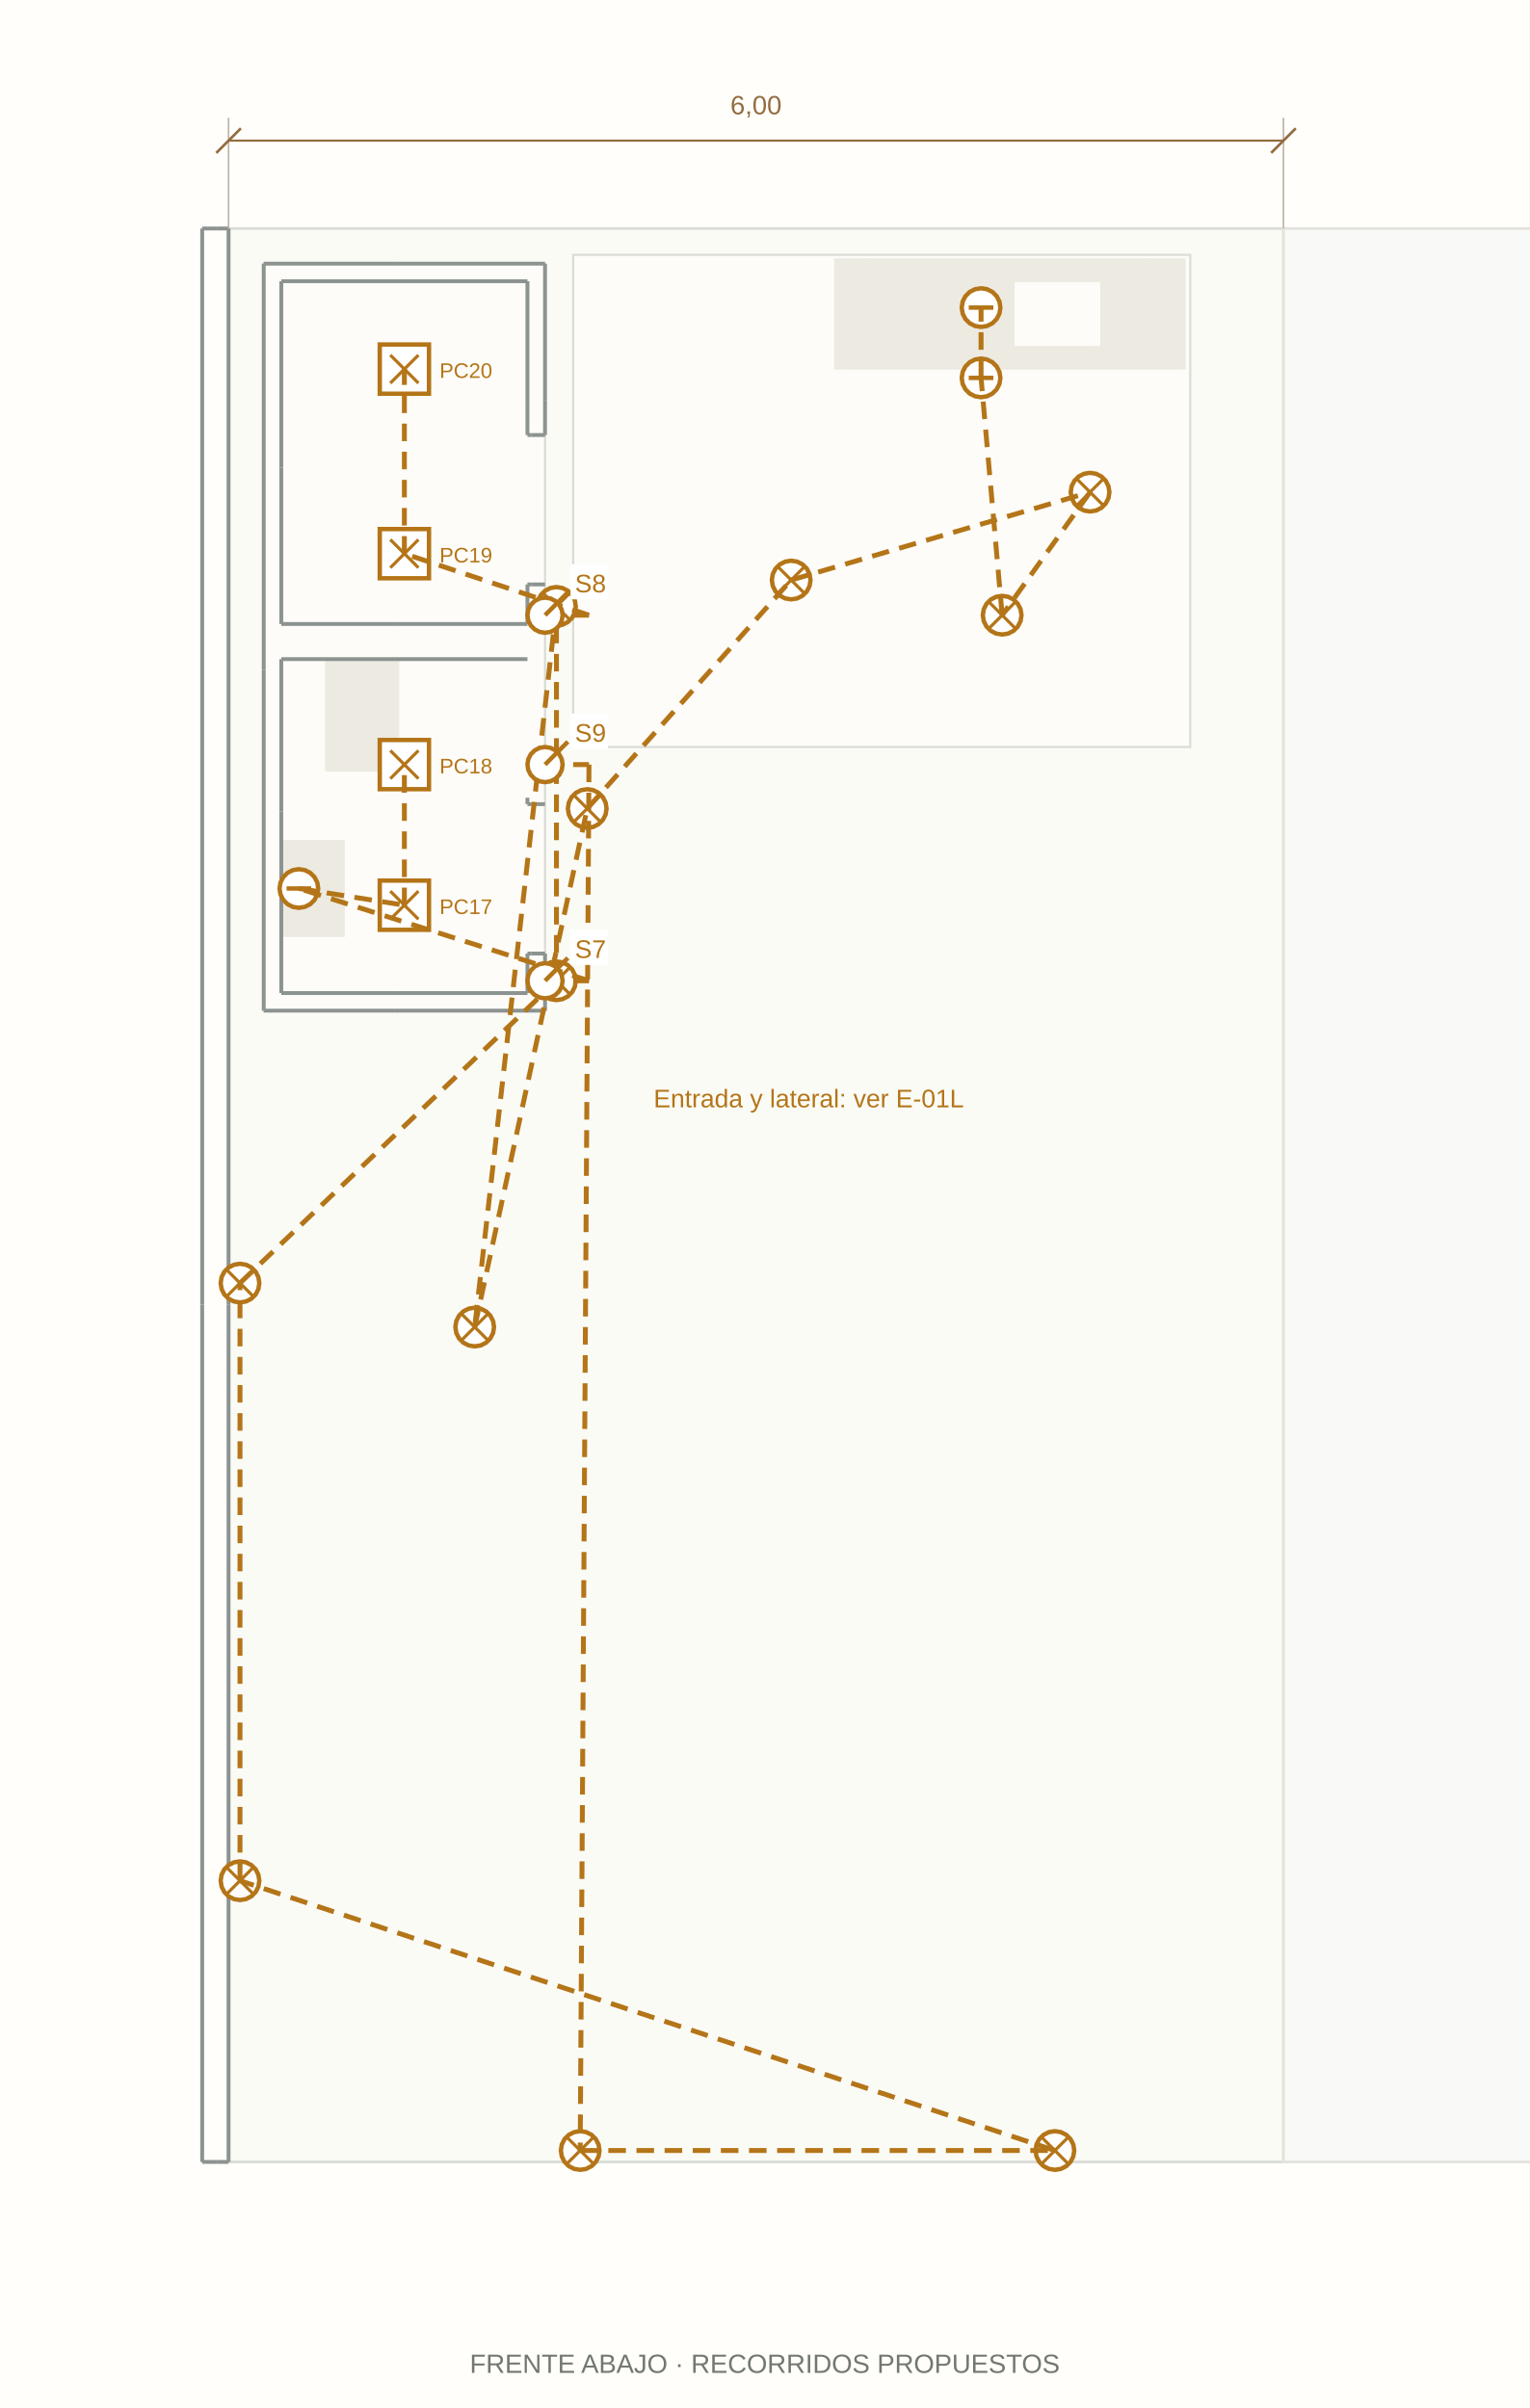
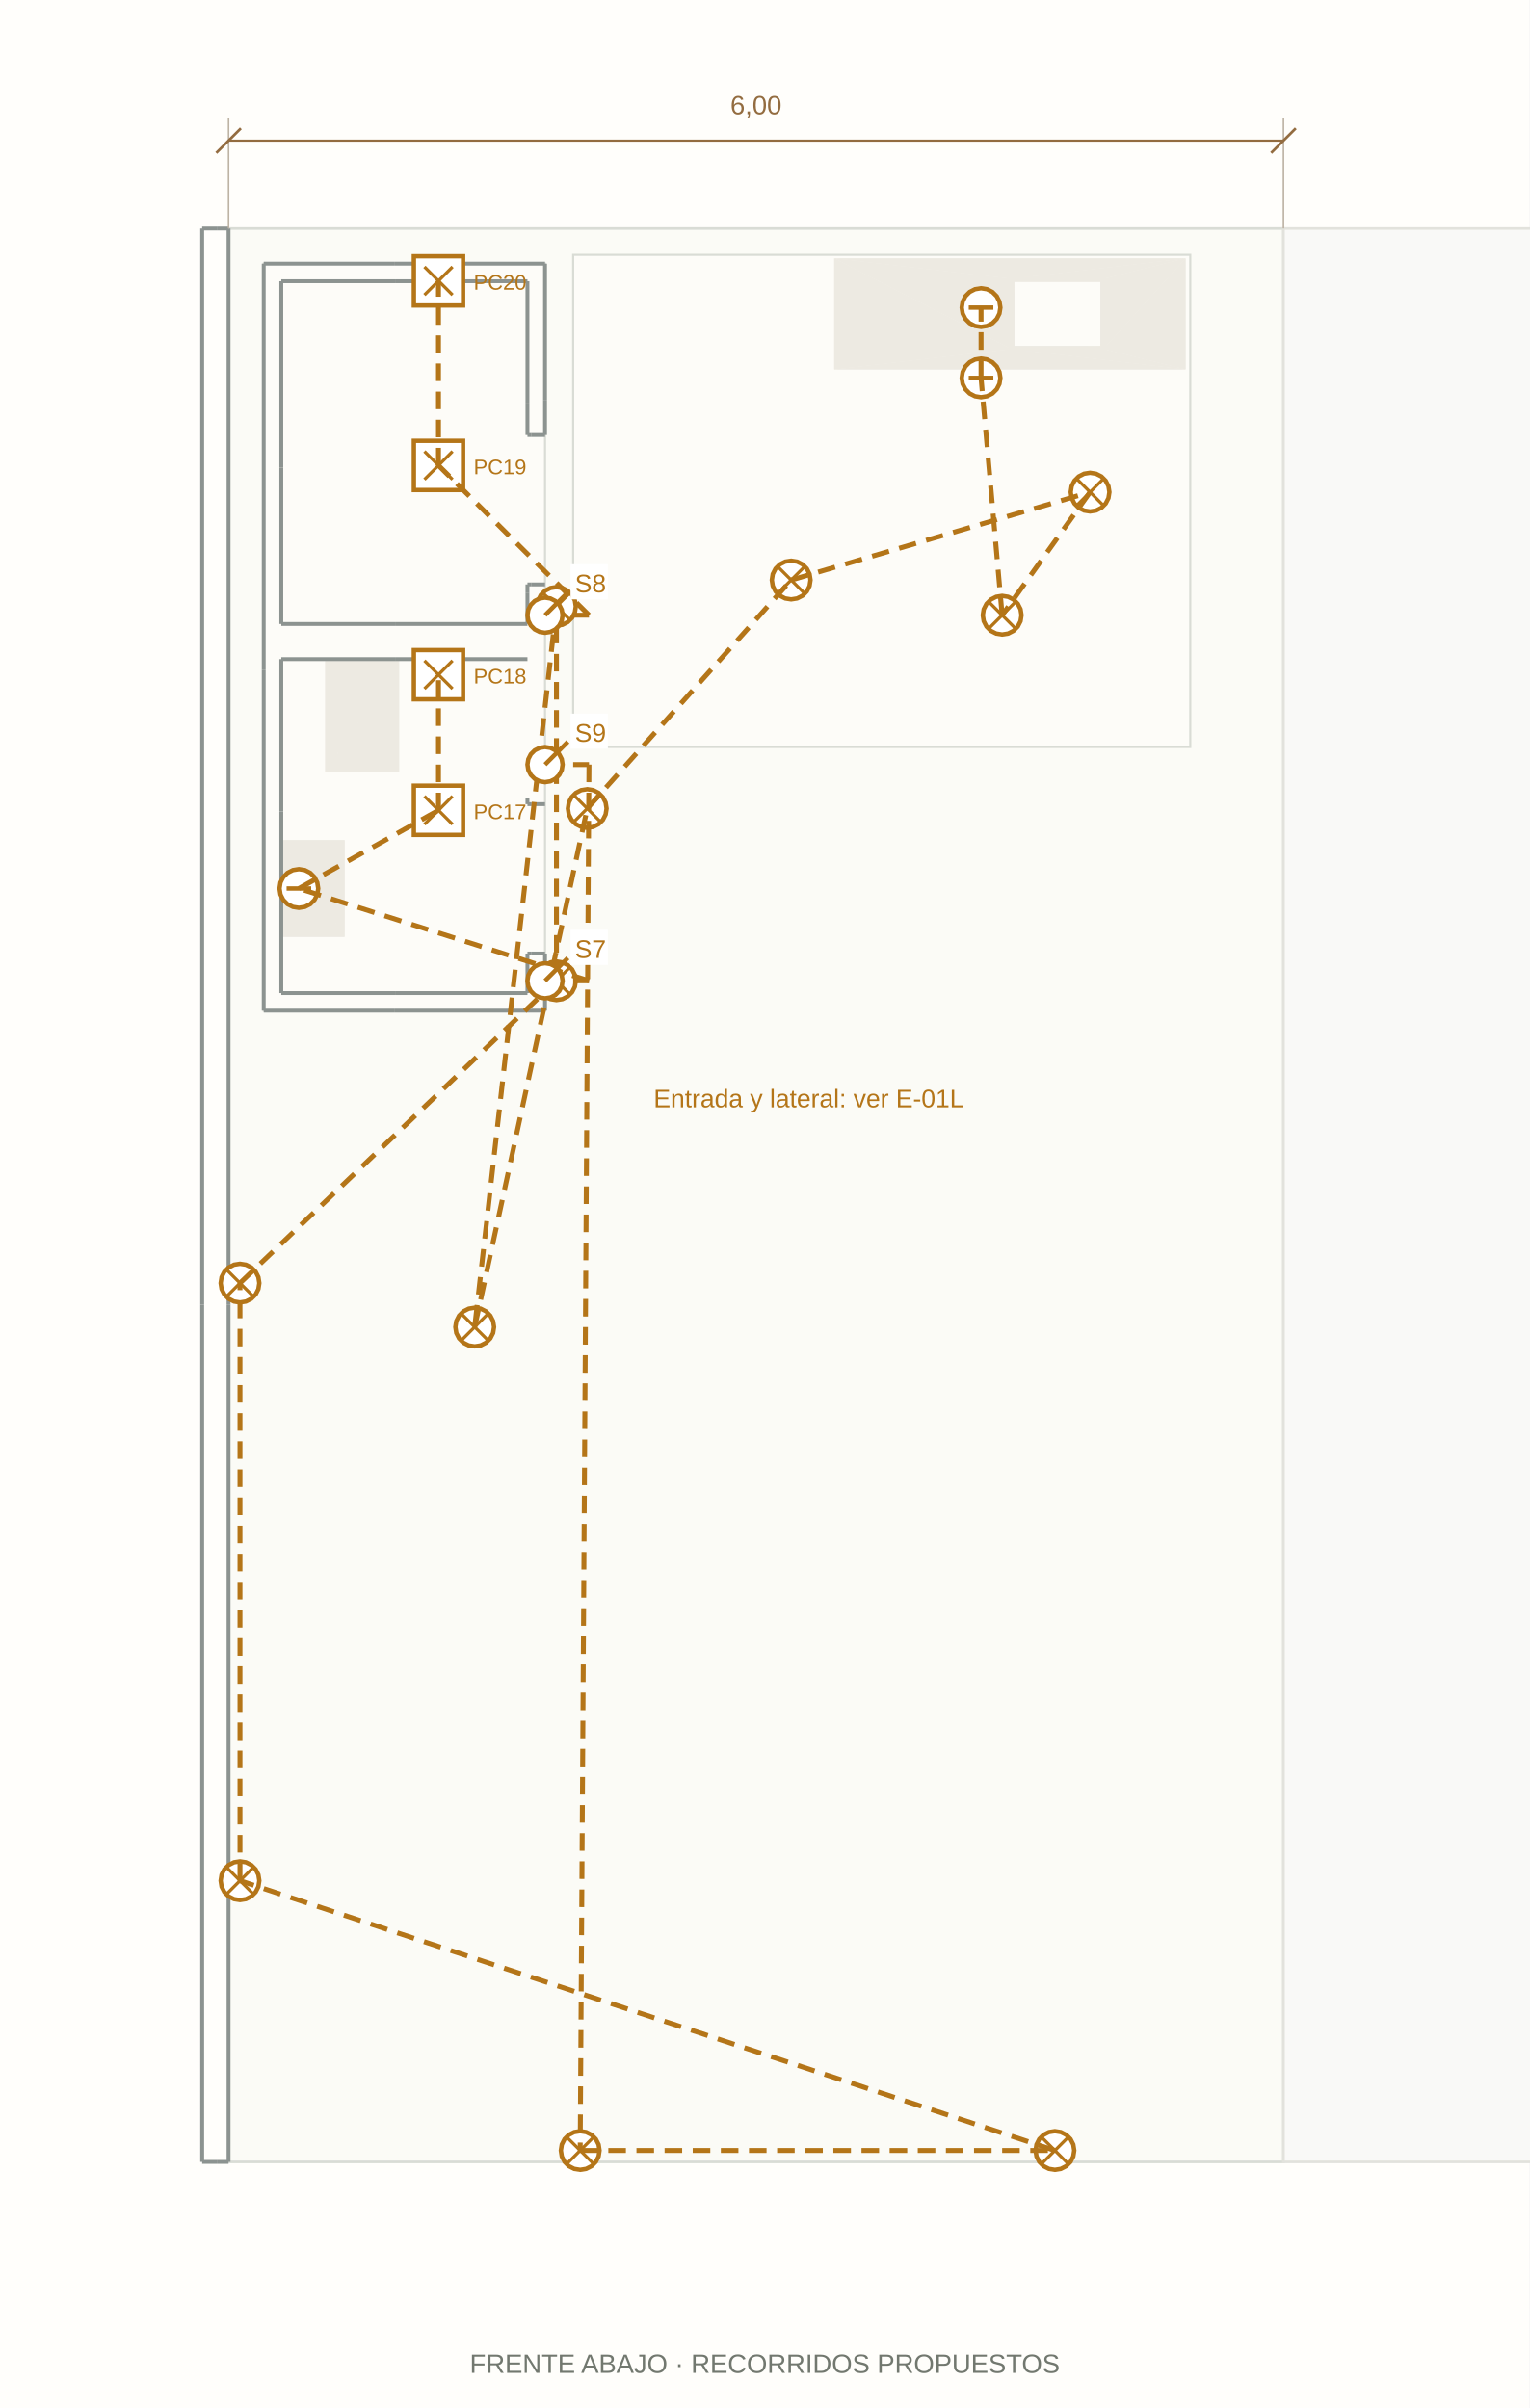
<svg xmlns="http://www.w3.org/2000/svg" viewBox="0 0 696 1096.0" role="img" aria-label="Iluminación y mandos · Patio">
  <rect width="100%" height="100%" fill="#fffefb" />
  <polygon points="104.0,984.0 584.0,984.0 584.0,104.0 104.0,104.0" fill="#fbfbf6" stroke="#d9dcd5" stroke-width="1.2" />
  <polygon points="584.0,984.0 824.0,984.0 824.0,104.0 584.0,104.0" fill="#f9f9f7" stroke="#e2e2dc" stroke-width="1.2" />
  <polygon points="120.0,460.0 248.0,460.0 248.0,120.0 120.0,120.0" fill="#fdfcf8" stroke="#d9dcd5" stroke-width="0.96" />
  <polygon points="260.8,340.0 541.6,340.0 541.6,116.0 260.8,116.0" fill="#fdfcf8" stroke="#d9dcd5" stroke-width="0.96" />
  <polygon points="153.6,305.6 176.0,305.6 153.6,324.8" fill="#edeae2" stroke="none" stroke-width="0.64" data-plan-furniture="true" />
  <polygon points="153.6,324.8 176.0,305.6 176.0,324.8" fill="#edeae2" stroke="none" stroke-width="0.64" data-plan-furniture="true" />
  <polygon points="176.0,305.6 153.6,305.6 153.6,324.8" fill="#edeae2" stroke="none" stroke-width="0.64" data-plan-furniture="true" />
  <polygon points="176.0,305.6 153.6,324.8 176.0,324.8" fill="#edeae2" stroke="none" stroke-width="0.64" data-plan-furniture="true" />
  <polygon points="176.0,345.6 153.6,345.6 148.0,351.2" fill="#edeae2" stroke="none" stroke-width="0.64" data-plan-furniture="true" />
  <polygon points="181.6,351.2 176.0,345.6 148.0,351.2" fill="#edeae2" stroke="none" stroke-width="0.64" data-plan-furniture="true" />
  <polygon points="153.6,317.6 148.0,351.2 153.6,345.6" fill="#edeae2" stroke="none" stroke-width="0.64" data-plan-furniture="true" />
  <polygon points="148.0,300.8 148.0,351.2 153.6,317.6" fill="#edeae2" stroke="none" stroke-width="0.64" data-plan-furniture="true" />
  <polygon points="176.0,317.6 176.0,345.6 181.6,351.2" fill="#edeae2" stroke="none" stroke-width="0.64" data-plan-furniture="true" />
  <polygon points="176.0,317.6 148.0,300.8 153.6,317.6" fill="#edeae2" stroke="none" stroke-width="0.64" data-plan-furniture="true" />
  <polygon points="181.6,300.8 176.0,317.6 181.6,351.2" fill="#edeae2" stroke="none" stroke-width="0.64" data-plan-furniture="true" />
  <polygon points="181.6,300.8 148.0,300.8 176.0,317.6" fill="#edeae2" stroke="none" stroke-width="0.64" data-plan-furniture="true" />
  <polygon points="148.0,300.8 181.6,300.8 148.0,351.2" fill="#edeae2" stroke="none" stroke-width="0.64" data-plan-furniture="true" />
  <polygon points="148.0,351.2 181.6,300.8 181.6,351.2" fill="#edeae2" stroke="none" stroke-width="0.64" data-plan-furniture="true" />
  <polygon points="153.6,317.6 153.6,345.6 176.0,345.6" fill="#edeae2" stroke="none" stroke-width="0.64" data-plan-furniture="true" />
  <polygon points="176.0,317.6 153.6,317.6 176.0,345.6" fill="#edeae2" stroke="none" stroke-width="0.64" data-plan-furniture="true" />
  <polygon points="149.6,302.4 180.0,312.0 149.6,312.0" fill="#edeae2" stroke="none" stroke-width="0.64" data-plan-furniture="true" />
  <polygon points="149.6,302.4 180.0,302.4 180.0,312.0" fill="#edeae2" stroke="none" stroke-width="0.64" data-plan-furniture="true" />
  <polygon points="180.0,312.0 149.6,302.4 149.6,312.0" fill="#edeae2" stroke="none" stroke-width="0.64" data-plan-furniture="true" />
  <polygon points="180.0,302.4 149.6,302.4 180.0,312.0" fill="#edeae2" stroke="none" stroke-width="0.64" data-plan-furniture="true" />
  <polygon points="152.8,422.4 132.0,422.4 128.0,426.4" fill="#edeae2" stroke="none" stroke-width="0.64" data-plan-furniture="true" />
  <polygon points="156.8,426.4 152.8,422.4 128.0,426.4" fill="#edeae2" stroke="none" stroke-width="0.64" data-plan-furniture="true" />
  <polygon points="132.0,386.4 128.0,426.4 132.0,422.4" fill="#edeae2" stroke="none" stroke-width="0.64" data-plan-furniture="true" />
  <polygon points="128.0,382.4 128.0,426.4 132.0,386.4" fill="#edeae2" stroke="none" stroke-width="0.64" data-plan-furniture="true" />
  <polygon points="152.8,386.4 152.8,422.4 156.8,426.4" fill="#edeae2" stroke="none" stroke-width="0.64" data-plan-furniture="true" />
  <polygon points="152.8,386.4 128.0,382.4 132.0,386.4" fill="#edeae2" stroke="none" stroke-width="0.64" data-plan-furniture="true" />
  <polygon points="156.8,382.4 152.8,386.4 156.8,426.4" fill="#edeae2" stroke="none" stroke-width="0.64" data-plan-furniture="true" />
  <polygon points="156.8,382.4 128.0,382.4 152.8,386.4" fill="#edeae2" stroke="none" stroke-width="0.64" data-plan-furniture="true" />
  <polygon points="128.0,426.4 128.0,382.4 156.8,426.4" fill="#edeae2" stroke="none" stroke-width="0.64" data-plan-furniture="true" />
  <polygon points="128.0,382.4 156.8,382.4 156.8,426.4" fill="#edeae2" stroke="none" stroke-width="0.64" data-plan-furniture="true" />
  <polygon points="152.8,386.4 132.0,386.4 132.0,422.4" fill="#edeae2" stroke="none" stroke-width="0.64" data-plan-furniture="true" />
  <polygon points="152.8,386.4 132.0,422.4 152.8,422.4" fill="#edeae2" stroke="none" stroke-width="0.64" data-plan-furniture="true" />
  <polygon points="460.16,158.864 379.6,117.6 379.6,168.144" fill="#edeae2" stroke="none" stroke-width="0.64" data-plan-furniture="true" />
  <polygon points="460.16,126.88 379.6,117.6 460.16,158.864" fill="#edeae2" stroke="none" stroke-width="0.64" data-plan-furniture="true" />
  <polygon points="539.44,168.144 502.08,158.864 460.16,158.864" fill="#edeae2" stroke="none" stroke-width="0.64" data-plan-furniture="true" />
  <polygon points="539.44,168.144 460.16,158.864 379.6,168.144" fill="#edeae2" stroke="none" stroke-width="0.64" data-plan-furniture="true" />
  <polygon points="539.44,117.6 502.08,126.88 502.08,158.864" fill="#edeae2" stroke="none" stroke-width="0.64" data-plan-furniture="true" />
  <polygon points="539.44,117.6 502.08,158.864 539.44,168.144" fill="#edeae2" stroke="none" stroke-width="0.64" data-plan-furniture="true" />
  <polygon points="539.44,117.6 379.6,117.6 460.16,126.88" fill="#edeae2" stroke="none" stroke-width="0.64" data-plan-furniture="true" />
  <polygon points="539.44,117.6 460.16,126.88 502.08,126.88" fill="#edeae2" stroke="none" stroke-width="0.64" data-plan-furniture="true" />
  <polygon points="379.6,117.6 460.16,158.864 379.6,168.144" fill="#edeae2" stroke="none" stroke-width="0.64" data-plan-furniture="true" />
  <polygon points="379.6,117.6 460.16,126.88 460.16,158.864" fill="#edeae2" stroke="none" stroke-width="0.64" data-plan-furniture="true" />
  <polygon points="502.08,158.864 539.44,168.144 460.16,158.864" fill="#edeae2" stroke="none" stroke-width="0.64" data-plan-furniture="true" />
  <polygon points="460.16,158.864 539.44,168.144 379.6,168.144" fill="#edeae2" stroke="none" stroke-width="0.64" data-plan-furniture="true" />
  <polygon points="502.08,126.88 539.44,117.6 502.08,158.864" fill="#edeae2" stroke="none" stroke-width="0.64" data-plan-furniture="true" />
  <polygon points="502.08,158.864 539.44,117.6 539.44,168.144" fill="#edeae2" stroke="none" stroke-width="0.64" data-plan-furniture="true" />
  <polygon points="379.6,117.6 539.44,117.6 460.16,126.88" fill="#edeae2" stroke="none" stroke-width="0.64" data-plan-furniture="true" />
  <polygon points="460.16,126.88 539.44,117.6 502.08,126.88" fill="#edeae2" stroke="none" stroke-width="0.64" data-plan-furniture="true" />
  <polygon points="460.24,158.8 461.44,126.96 461.44,158.8" fill="#edeae2" stroke="none" stroke-width="0.64" data-plan-furniture="true" />
  <polygon points="460.24,158.8 460.24,126.96 461.44,126.96" fill="#edeae2" stroke="none" stroke-width="0.64" data-plan-furniture="true" />
  <polygon points="460.24,158.8 461.44,158.8 461.44,126.96" fill="#edeae2" stroke="none" stroke-width="0.64" data-plan-furniture="true" />
  <polygon points="460.24,158.8 461.44,126.96 460.24,126.96" fill="#edeae2" stroke="none" stroke-width="0.64" data-plan-furniture="true" />
  <polygon points="500.8,158.8 502.0,126.96 502.0,158.8" fill="#edeae2" stroke="none" stroke-width="0.64" data-plan-furniture="true" />
  <polygon points="500.8,158.8 500.8,126.96 502.0,126.96" fill="#edeae2" stroke="none" stroke-width="0.64" data-plan-furniture="true" />
  <polygon points="500.8,158.8 502.0,158.8 502.0,126.96" fill="#edeae2" stroke="none" stroke-width="0.64" data-plan-furniture="true" />
  <polygon points="500.8,158.8 502.0,126.96 500.8,126.96" fill="#edeae2" stroke="none" stroke-width="0.64" data-plan-furniture="true" />
  <polygon points="460.24,158.8 502.0,157.6 502.0,158.8" fill="#edeae2" stroke="none" stroke-width="0.64" data-plan-furniture="true" />
  <polygon points="460.24,158.8 460.24,157.6 502.0,157.6" fill="#edeae2" stroke="none" stroke-width="0.64" data-plan-furniture="true" />
  <polygon points="460.24,158.8 502.0,158.8 502.0,157.6" fill="#edeae2" stroke="none" stroke-width="0.64" data-plan-furniture="true" />
  <polygon points="460.24,158.8 502.0,157.6 460.24,157.6" fill="#edeae2" stroke="none" stroke-width="0.64" data-plan-furniture="true" />
  <polygon points="460.24,128.16 502.0,126.96 502.0,128.16" fill="#edeae2" stroke="none" stroke-width="0.64" data-plan-furniture="true" />
  <polygon points="460.24,128.16 460.24,126.96 502.0,126.96" fill="#edeae2" stroke="none" stroke-width="0.64" data-plan-furniture="true" />
  <polygon points="460.24,128.16 502.0,128.16 502.0,126.96" fill="#edeae2" stroke="none" stroke-width="0.64" data-plan-furniture="true" />
  <polygon points="460.24,128.16 502.0,126.96 460.24,126.96" fill="#edeae2" stroke="none" stroke-width="0.64" data-plan-furniture="true" />
  <polygon points="459.2,159.84 461.44,125.92 461.44,159.84" fill="#edeae2" stroke="none" stroke-width="0.64" data-plan-furniture="true" />
  <polygon points="459.2,159.84 459.2,125.92 461.44,125.92" fill="#edeae2" stroke="none" stroke-width="0.64" data-plan-furniture="true" />
  <polygon points="459.2,159.84 461.44,159.84 461.44,125.92" fill="#edeae2" stroke="none" stroke-width="0.64" data-plan-furniture="true" />
  <polygon points="459.2,159.84 461.44,125.92 459.2,125.92" fill="#edeae2" stroke="none" stroke-width="0.64" data-plan-furniture="true" />
  <polygon points="500.8,159.84 503.04,125.92 503.04,159.84" fill="#edeae2" stroke="none" stroke-width="0.64" data-plan-furniture="true" />
  <polygon points="500.8,159.84 500.8,125.92 503.04,125.92" fill="#edeae2" stroke="none" stroke-width="0.64" data-plan-furniture="true" />
  <polygon points="500.8,159.84 503.04,159.84 503.04,125.92" fill="#edeae2" stroke="none" stroke-width="0.64" data-plan-furniture="true" />
  <polygon points="500.8,159.84 503.04,125.92 500.8,125.92" fill="#edeae2" stroke="none" stroke-width="0.64" data-plan-furniture="true" />
  <polygon points="459.2,159.84 503.04,157.6 503.04,159.84" fill="#edeae2" stroke="none" stroke-width="0.64" data-plan-furniture="true" />
  <polygon points="459.2,159.84 459.2,157.6 503.04,157.6" fill="#edeae2" stroke="none" stroke-width="0.64" data-plan-furniture="true" />
  <polygon points="459.2,159.84 503.04,159.84 503.04,157.6" fill="#edeae2" stroke="none" stroke-width="0.64" data-plan-furniture="true" />
  <polygon points="459.2,159.84 503.04,157.6 459.2,157.6" fill="#edeae2" stroke="none" stroke-width="0.64" data-plan-furniture="true" />
  <polygon points="459.2,128.16 503.04,125.92 503.04,128.16" fill="#edeae2" stroke="none" stroke-width="0.64" data-plan-furniture="true" />
  <polygon points="459.2,128.16 459.2,125.92 503.04,125.92" fill="#edeae2" stroke="none" stroke-width="0.64" data-plan-furniture="true" />
  <polygon points="459.2,128.16 503.04,128.16 503.04,125.92" fill="#edeae2" stroke="none" stroke-width="0.64" data-plan-furniture="true" />
  <polygon points="459.2,128.16 503.04,125.92 459.2,125.92" fill="#edeae2" stroke="none" stroke-width="0.64" data-plan-furniture="true" />
  <polyline points="248.0,198.0 248.0,182.02" fill="none" stroke="#8c9390" stroke-width="1.76" />
  <polyline points="248.0,182.02 248.0,120.0" fill="none" stroke="#8c9390" stroke-width="1.76" />
  <polyline points="248.0,439.327 248.0,434.0" fill="none" stroke="#8c9390" stroke-width="1.76" />
  <polyline points="248.0,460.0 248.0,439.327" fill="none" stroke="#8c9390" stroke-width="1.76" />
  <polyline points="179.697,460.0 120.0,460.0" fill="none" stroke="#8c9390" stroke-width="1.76" />
  <polyline points="248.0,460.0 179.697,460.0" fill="none" stroke="#8c9390" stroke-width="1.76" />
  <polyline points="248.0,120.0 179.697,120.0" fill="none" stroke="#8c9390" stroke-width="1.76" />
  <polyline points="179.697,120.0 120.0,120.0" fill="none" stroke="#8c9390" stroke-width="1.76" />
  <polyline points="120.0,460.0 120.0,304.979" fill="none" stroke="#8c9390" stroke-width="1.76" />
  <polyline points="120.0,304.979 120.0,120.0" fill="none" stroke="#8c9390" stroke-width="1.76" />
  <polyline points="240.0,284.0 180.16,284.0" fill="none" stroke="#8c9390" stroke-width="1.76" />
  <polyline points="180.16,284.0 128.0,284.0" fill="none" stroke="#8c9390" stroke-width="1.76" />
  <polyline points="240.0,183.659 240.0,128.0" fill="none" stroke="#8c9390" stroke-width="1.76" />
  <polyline points="240.0,198.0 240.0,183.659" fill="none" stroke="#8c9390" stroke-width="1.76" />
  <polyline points="240.0,269.688 240.0,266.0" fill="none" stroke="#8c9390" stroke-width="1.76" />
  <polyline points="240.0,284.0 240.0,269.688" fill="none" stroke="#8c9390" stroke-width="1.76" />
  <polyline points="180.16,128.0 128.0,128.0" fill="none" stroke="#8c9390" stroke-width="1.76" />
  <polyline points="240.0,128.0 180.16,128.0" fill="none" stroke="#8c9390" stroke-width="1.76" />
  <polyline points="128.0,212.773 128.0,128.0" fill="none" stroke="#8c9390" stroke-width="1.76" />
  <polyline points="128.0,284.0 128.0,212.773" fill="none" stroke="#8c9390" stroke-width="1.76" />
  <polyline points="240.0,452.0 180.16,452.0" fill="none" stroke="#8c9390" stroke-width="1.76" />
  <polyline points="180.16,452.0 128.0,452.0" fill="none" stroke="#8c9390" stroke-width="1.76" />
  <polyline points="240.0,437.688 240.0,434.0" fill="none" stroke="#8c9390" stroke-width="1.76" />
  <polyline points="240.0,452.0 240.0,437.688" fill="none" stroke="#8c9390" stroke-width="1.76" />
  <polyline points="240.0,366.0 240.0,363.076" fill="none" stroke="#8c9390" stroke-width="1.76" />
  <polyline points="128.0,452.0 128.0,369.401" fill="none" stroke="#8c9390" stroke-width="1.76" />
  <polyline points="128.0,369.401 128.0,300.0" fill="none" stroke="#8c9390" stroke-width="1.76" />
  <polyline points="180.16,300.0 128.0,300.0" fill="none" stroke="#8c9390" stroke-width="1.76" />
  <polyline points="240.0,300.0 180.16,300.0" fill="none" stroke="#8c9390" stroke-width="1.76" />
  <polyline points="241.639,198.0 240.0,198.0" fill="none" stroke="#8c9390" stroke-width="1.76" />
  <polyline points="248.0,198.0 241.639,198.0" fill="none" stroke="#8c9390" stroke-width="1.76" />
  <polyline points="241.639,266.0 240.0,266.0" fill="none" stroke="#8c9390" stroke-width="1.76" />
  <polyline points="248.0,266.0 241.639,266.0" fill="none" stroke="#8c9390" stroke-width="1.76" />
  <polyline points="241.639,434.0 240.0,434.0" fill="none" stroke="#8c9390" stroke-width="1.76" />
  <polyline points="248.0,434.0 241.639,434.0" fill="none" stroke="#8c9390" stroke-width="1.76" />
  <polyline points="241.639,366.0 240.0,366.0" fill="none" stroke="#8c9390" stroke-width="1.76" />
  <polyline points="248.0,366.0 241.639,366.0" fill="none" stroke="#8c9390" stroke-width="1.76" />
  <polyline points="92.0,984.0 92.0,593.867" fill="none" stroke="#8c9390" stroke-width="1.76" />
  <polyline points="92.0,593.867 92.0,104.0" fill="none" stroke="#8c9390" stroke-width="1.76" />
  <polyline points="104.0,984.0 104.0,593.867" fill="none" stroke="#8c9390" stroke-width="1.76" />
  <polyline points="104.0,593.867 104.0,104.0" fill="none" stroke="#8c9390" stroke-width="1.76" />
  <polyline points="104.0,984.0 98.68,984.0" fill="none" stroke="#8c9390" stroke-width="1.76" />
  <polyline points="98.68,984.0 92.0,984.0" fill="none" stroke="#8c9390" stroke-width="1.76" />
  <polyline points="104.0,104.0 98.68,104.0" fill="none" stroke="#8c9390" stroke-width="1.76" />
  <polyline points="98.68,104.0 92.0,104.0" fill="none" stroke="#8c9390" stroke-width="1.76" />
  <polyline points="104.0,104.0 104.0,53.6" fill="none" stroke="#bdb3a4" stroke-width="0.72" data-plan-dimensions="true" />
  <polyline points="584.0,104.0 584.0,53.6" fill="none" stroke="#bdb3a4" stroke-width="0.72" data-plan-dimensions="true" />
  <polyline points="104.0,64.0 584.0,64.0" fill="none" stroke="#936c40" stroke-width="0.96" data-plan-dimensions="true" />
  <polyline points="98.4,69.6 109.6,58.4" fill="none" stroke="#936c40" stroke-width="1.2" data-plan-dimensions="true" />
  <polyline points="578.4,69.6 589.6,58.4" fill="none" stroke="#936c40" stroke-width="1.2" data-plan-dimensions="true" />
  <text x="344.0" y="52.0" font-family="Arial,sans-serif" font-size="12.0" fill="#936c40" text-anchor="middle" data-plan-dimensions="true">6,00</text>
  <text x="348.0" y="1080.0" font-family="Arial,sans-serif" font-size="12.0" fill="#72786f" text-anchor="middle">FRENTE ABAJO · RECORRIDOS PROPUESTOS</text>
  <polygon points="144.8,404.4 144.369,401.681 143.119,399.227 141.173,397.281 138.719,396.031 136.0,395.6 133.281,396.031 130.827,397.281 128.881,399.227 127.631,401.681 127.2,404.4 127.631,407.119 128.881,409.573 130.827,411.519 133.281,412.769 136.0,413.2 138.719,412.769 141.173,411.519 143.119,409.573 144.369,407.119" fill="#ffffff" stroke="#b47518" stroke-width="2.0" />
  <polyline points="130.4,404.4 141.6,404.4" fill="none" stroke="#b47518" stroke-width="2.0" />
  <polygon points="272.8,978.8 272.369,976.081 271.119,973.627 269.173,971.681 266.719,970.431 264.0,970.0 261.281,970.431 258.827,971.681 256.881,973.627 255.631,976.081 255.2,978.8 255.631,981.519 256.881,983.973 258.827,985.919 261.281,987.169 264.0,987.6 266.719,987.169 269.173,985.919 271.119,983.973 272.369,981.519" fill="#ffffff" stroke="#b47518" stroke-width="2.0" />
  <polyline points="257.6,985.2 270.4,972.4" fill="none" stroke="#b47518" stroke-width="1.44" />
  <polyline points="257.6,972.4 270.4,985.2" fill="none" stroke="#b47518" stroke-width="1.44" />
  <polygon points="488.8,978.8 488.369,976.081 487.119,973.627 485.173,971.681 482.719,970.431 480.0,970.0 477.281,970.431 474.827,971.681 472.881,973.627 471.631,976.081 471.2,978.8 471.631,981.519 472.881,983.973 474.827,985.919 477.281,987.169 480.0,987.6 482.719,987.169 485.173,985.919 487.119,983.973 488.369,981.519" fill="#ffffff" stroke="#b47518" stroke-width="2.0" />
  <polyline points="473.6,985.2 486.4,972.4" fill="none" stroke="#b47518" stroke-width="1.44" />
  <polyline points="473.6,972.4 486.4,985.2" fill="none" stroke="#b47518" stroke-width="1.44" />
  <polygon points="118.0,856.0 117.569,853.281 116.319,850.827 114.373,848.881 111.919,847.631 109.2,847.2 106.481,847.631 104.027,848.881 102.081,850.827 100.831,853.281 100.4,856.0 100.831,858.719 102.081,861.173 104.027,863.119 106.481,864.369 109.2,864.8 111.919,864.369 114.373,863.119 116.319,861.173 117.569,858.719" fill="#ffffff" stroke="#b47518" stroke-width="2.0" />
  <polyline points="102.8,862.4 115.6,849.6" fill="none" stroke="#b47518" stroke-width="1.44" />
  <polyline points="102.8,849.6 115.6,862.4" fill="none" stroke="#b47518" stroke-width="1.44" />
  <polygon points="118.0,584.0 117.569,581.281 116.319,578.827 114.373,576.881 111.919,575.631 109.2,575.2 106.481,575.631 104.027,576.881 102.081,578.827 100.831,581.281 100.4,584.0 100.831,586.719 102.081,589.173 104.027,591.119 106.481,592.369 109.2,592.8 111.919,592.369 114.373,591.119 116.319,589.173 117.569,586.719" fill="#ffffff" stroke="#b47518" stroke-width="2.0" />
  <polyline points="102.8,590.4 115.6,577.6" fill="none" stroke="#b47518" stroke-width="1.44" />
  <polyline points="102.8,577.6 115.6,590.4" fill="none" stroke="#b47518" stroke-width="1.44" />
  <polygon points="262.0,446.4 261.569,443.681 260.319,441.227 258.373,439.281 255.919,438.031 253.2,437.6 250.481,438.031 248.027,439.281 246.081,441.227 244.831,443.681 244.4,446.4 244.831,449.119 246.081,451.573 248.027,453.519 250.481,454.769 253.2,455.2 255.919,454.769 258.373,453.519 260.319,451.573 261.569,449.119" fill="#ffffff" stroke="#b47518" stroke-width="2.0" />
  <polyline points="246.8,452.8 259.6,440.0" fill="none" stroke="#b47518" stroke-width="1.44" />
  <polyline points="246.8,440.0 259.6,452.8" fill="none" stroke="#b47518" stroke-width="1.44" />
  <polygon points="262.0,276.0 261.569,273.281 260.319,270.827 258.373,268.881 255.919,267.631 253.2,267.2 250.481,267.631 248.027,268.881 246.081,270.827 244.831,273.281 244.4,276.0 244.831,278.719 246.081,281.173 248.027,283.119 250.481,284.369 253.2,284.8 255.919,284.369 258.373,283.119 260.319,281.173 261.569,278.719" fill="#ffffff" stroke="#b47518" stroke-width="2.0" />
  <polyline points="246.8,282.4 259.6,269.6" fill="none" stroke="#b47518" stroke-width="1.44" />
  <polyline points="246.8,269.6 259.6,282.4" fill="none" stroke="#b47518" stroke-width="1.44" />
  <polygon points="224.8,604.0 224.369,601.281 223.119,598.827 221.173,596.881 218.719,595.631 216.0,595.2 213.281,595.631 210.827,596.881 208.881,598.827 207.631,601.281 207.2,604.0 207.631,606.719 208.881,609.173 210.827,611.119 213.281,612.369 216.0,612.8 218.719,612.369 221.173,611.119 223.119,609.173 224.369,606.719" fill="#ffffff" stroke="#b47518" stroke-width="2.0" />
  <polyline points="209.6,610.4 222.4,597.6" fill="none" stroke="#b47518" stroke-width="1.44" />
  <polyline points="209.6,597.6 222.4,610.4" fill="none" stroke="#b47518" stroke-width="1.44" />
  <polygon points="276.0,368.0 275.569,365.281 274.319,362.827 272.373,360.881 269.919,359.631 267.2,359.2 264.481,359.631 262.027,360.881 260.081,362.827 258.831,365.281 258.4,368.0 258.831,370.719 260.081,373.173 262.027,375.119 264.481,376.369 267.2,376.8 269.919,376.369 272.373,375.119 274.319,373.173 275.569,370.719" fill="#ffffff" stroke="#b47518" stroke-width="2.0" />
  <polyline points="260.8,374.4 273.6,361.6" fill="none" stroke="#b47518" stroke-width="1.44" />
  <polyline points="260.8,361.6 273.6,374.4" fill="none" stroke="#b47518" stroke-width="1.44" />
  <polygon points="368.8,264.0 368.369,261.281 367.119,258.827 365.173,256.881 362.719,255.631 360.0,255.2 357.281,255.631 354.827,256.881 352.881,258.827 351.631,261.281 351.2,264.0 351.631,266.719 352.881,269.173 354.827,271.119 357.281,272.369 360.0,272.8 362.719,272.369 365.173,271.119 367.119,269.173 368.369,266.719" fill="#ffffff" stroke="#b47518" stroke-width="2.0" />
  <polyline points="353.6,270.4 366.4,257.6" fill="none" stroke="#b47518" stroke-width="1.44" />
  <polyline points="353.6,257.6 366.4,270.4" fill="none" stroke="#b47518" stroke-width="1.44" />
  <polygon points="504.8,224.0 504.369,221.281 503.119,218.827 501.173,216.881 498.719,215.631 496.0,215.2 493.281,215.631 490.827,216.881 488.881,218.827 487.631,221.281 487.2,224.0 487.631,226.719 488.881,229.173 490.827,231.119 493.281,232.369 496.0,232.8 498.719,232.369 501.173,231.119 503.119,229.173 504.369,226.719" fill="#ffffff" stroke="#b47518" stroke-width="2.0" />
  <polyline points="489.6,230.4 502.4,217.6" fill="none" stroke="#b47518" stroke-width="1.44" />
  <polyline points="489.6,217.6 502.4,230.4" fill="none" stroke="#b47518" stroke-width="1.44" />
  <polygon points="464.8,280.0 464.369,277.281 463.119,274.827 461.173,272.881 458.719,271.631 456.0,271.2 453.281,271.631 450.827,272.881 448.881,274.827 447.631,277.281 447.2,280.0 447.631,282.719 448.881,285.173 450.827,287.119 453.281,288.369 456.0,288.8 458.719,288.369 461.173,287.119 463.119,285.173 464.369,282.719" fill="#ffffff" stroke="#b47518" stroke-width="2.0" />
  <polyline points="449.6,286.4 462.4,273.6" fill="none" stroke="#b47518" stroke-width="1.44" />
  <polyline points="449.6,273.6 462.4,286.4" fill="none" stroke="#b47518" stroke-width="1.44" />
  <polygon points="455.2,172.0 454.769,169.281 453.519,166.827 451.573,164.881 449.119,163.631 446.4,163.2 443.681,163.631 441.227,164.881 439.281,166.827 438.031,169.281 437.6,172.0 438.031,174.719 439.281,177.173 441.227,179.119 443.681,180.369 446.4,180.8 449.119,180.369 451.573,179.119 453.519,177.173 454.769,174.719" fill="#ffffff" stroke="#b47518" stroke-width="2.0" />
  <polyline points="440.8,172.0 452.0,172.0" fill="none" stroke="#b47518" stroke-width="2.0" />
  <polygon points="455.2,140.0 454.769,137.281 453.519,134.827 451.573,132.881 449.119,131.631 446.4,131.2 443.681,131.631 441.227,132.881 439.281,134.827 438.031,137.281 437.6,140.0 438.031,142.719 439.281,145.173 441.227,147.119 443.681,148.369 446.4,148.8 449.119,148.369 451.573,147.119 453.519,145.173 454.769,142.719" fill="#ffffff" stroke="#b47518" stroke-width="2.0" />
  <polyline points="440.8,140.0 452.0,140.0" fill="none" stroke="#b47518" stroke-width="2.0" />
-   <polygon points="172.8,423.2 195.2,423.2 195.2,400.8 172.8,400.8" fill="#ffffff" stroke="#b47518" stroke-width="2.0" />
-   <polyline points="177.6,418.4 190.4,405.6" fill="none" stroke="#b47518" stroke-width="1.44" />
-   <polyline points="177.6,405.6 190.4,418.4" fill="none" stroke="#b47518" stroke-width="1.44" />
-   <text x="200.0" y="416.0" font-family="Arial,sans-serif" font-size="9.6" fill="#b47518" text-anchor="start">PC17</text>
-   <polygon points="172.8,359.2 195.2,359.2 195.2,336.8 172.8,336.8" fill="#ffffff" stroke="#b47518" stroke-width="2.0" />
-   <polyline points="177.6,354.4 190.4,341.6" fill="none" stroke="#b47518" stroke-width="1.44" />
-   <polyline points="177.6,341.6 190.4,354.4" fill="none" stroke="#b47518" stroke-width="1.44" />
-   <text x="200.0" y="352.0" font-family="Arial,sans-serif" font-size="9.6" fill="#b47518" text-anchor="start">PC18</text>
-   <polygon points="172.8,263.2 195.2,263.2 195.2,240.8 172.8,240.8" fill="#ffffff" stroke="#b47518" stroke-width="2.0" />
-   <polyline points="177.6,258.4 190.4,245.6" fill="none" stroke="#b47518" stroke-width="1.44" />
-   <polyline points="177.6,245.6 190.4,258.4" fill="none" stroke="#b47518" stroke-width="1.44" />
-   <text x="200.0" y="256.0" font-family="Arial,sans-serif" font-size="9.6" fill="#b47518" text-anchor="start">PC19</text>
-   <polygon points="172.8,179.2 195.2,179.2 195.2,156.8 172.8,156.8" fill="#ffffff" stroke="#b47518" stroke-width="2.0" />
-   <polyline points="177.6,174.4 190.4,161.6" fill="none" stroke="#b47518" stroke-width="1.44" />
-   <polyline points="177.6,161.6 190.4,174.4" fill="none" stroke="#b47518" stroke-width="1.44" />
-   <text x="200.0" y="172.0" font-family="Arial,sans-serif" font-size="9.6" fill="#b47518" text-anchor="start">PC20</text>
+   <polygon points="188.32,380.0 210.72,380.0 210.72,357.6 188.32,357.6" fill="#ffffff" stroke="#b47518" stroke-width="2.0" />
+   <polyline points="193.12,375.2 205.92,362.4" fill="none" stroke="#b47518" stroke-width="1.44" />
+   <polyline points="193.12,362.4 205.92,375.2" fill="none" stroke="#b47518" stroke-width="1.44" />
+   <text x="215.52" y="372.8" font-family="Arial,sans-serif" font-size="9.6" fill="#b47518" text-anchor="start">PC17</text>
+   <polygon points="188.32,318.285 210.72,318.285 210.72,295.885 188.32,295.885" fill="#ffffff" stroke="#b47518" stroke-width="2.0" />
+   <polyline points="193.12,313.485 205.92,300.685" fill="none" stroke="#b47518" stroke-width="1.44" />
+   <polyline points="193.12,300.685 205.92,313.485" fill="none" stroke="#b47518" stroke-width="1.44" />
+   <text x="215.52" y="311.085" font-family="Arial,sans-serif" font-size="9.6" fill="#b47518" text-anchor="start">PC18</text>
+   <polygon points="188.32,223.04 210.72,223.04 210.72,200.64 188.32,200.64" fill="#ffffff" stroke="#b47518" stroke-width="2.0" />
+   <polyline points="193.12,218.24 205.92,205.44" fill="none" stroke="#b47518" stroke-width="1.44" />
+   <polyline points="193.12,205.44 205.92,218.24" fill="none" stroke="#b47518" stroke-width="1.44" />
+   <text x="215.52" y="215.84" font-family="Arial,sans-serif" font-size="9.6" fill="#b47518" text-anchor="start">PC19</text>
+   <polygon points="188.32,139.04 210.72,139.04 210.72,116.64 188.32,116.64" fill="#ffffff" stroke="#b47518" stroke-width="2.0" />
+   <polyline points="193.12,134.24 205.92,121.44" fill="none" stroke="#b47518" stroke-width="1.44" />
+   <polyline points="193.12,121.44 205.92,134.24" fill="none" stroke="#b47518" stroke-width="1.44" />
+   <text x="215.52" y="131.84" font-family="Arial,sans-serif" font-size="9.6" fill="#b47518" text-anchor="start">PC20</text>
  <polyline points="248.0,446.4 268.0,446.4" fill="none" stroke="#b47518" stroke-width="2.24" stroke-dasharray="8.0 4.8" />
  <polyline points="268.0,446.4 136.0,404.4" fill="none" stroke="#b47518" stroke-width="2.24" stroke-dasharray="8.0 4.8" />
-   <polyline points="136.0,404.4 184.0,412.0" fill="none" stroke="#b47518" stroke-width="2.24" stroke-dasharray="8.0 4.8" />
-   <polyline points="184.0,412.0 184.0,348.0" fill="none" stroke="#b47518" stroke-width="2.24" stroke-dasharray="8.0 4.8" />
+   <polyline points="136.0,404.4 199.52,368.8" fill="none" stroke="#b47518" stroke-width="2.24" stroke-dasharray="8.0 4.8" />
+   <polyline points="199.52,368.8 199.52,307.085" fill="none" stroke="#b47518" stroke-width="2.24" stroke-dasharray="8.0 4.8" />
  <polyline points="248.0,280.0 268.0,280.0" fill="none" stroke="#b47518" stroke-width="2.24" stroke-dasharray="8.0 4.8" />
-   <polyline points="268.0,280.0 184.0,252.0" fill="none" stroke="#b47518" stroke-width="2.24" stroke-dasharray="8.0 4.8" />
-   <polyline points="184.0,252.0 184.0,168.0" fill="none" stroke="#b47518" stroke-width="2.24" stroke-dasharray="8.0 4.8" />
+   <polyline points="268.0,280.0 199.52,211.84" fill="none" stroke="#b47518" stroke-width="2.24" stroke-dasharray="8.0 4.8" />
+   <polyline points="199.52,211.84 199.52,127.84" fill="none" stroke="#b47518" stroke-width="2.24" stroke-dasharray="8.0 4.8" />
  <polyline points="248.0,348.0 268.0,348.0" fill="none" stroke="#b47518" stroke-width="2.24" stroke-dasharray="8.0 4.8" />
  <polyline points="268.0,348.0 264.0,978.8" fill="none" stroke="#b47518" stroke-width="2.24" stroke-dasharray="8.0 4.8" />
  <polyline points="264.0,978.8 480.0,978.8" fill="none" stroke="#b47518" stroke-width="2.24" stroke-dasharray="8.0 4.8" />
  <polyline points="480.0,978.8 109.2,856.0" fill="none" stroke="#b47518" stroke-width="2.24" stroke-dasharray="8.0 4.8" />
  <polyline points="109.2,856.0 109.2,584.0" fill="none" stroke="#b47518" stroke-width="2.24" stroke-dasharray="8.0 4.8" />
  <polyline points="109.2,584.0 253.2,446.4" fill="none" stroke="#b47518" stroke-width="2.24" stroke-dasharray="8.0 4.8" />
  <polyline points="253.2,446.4 253.2,276.0" fill="none" stroke="#b47518" stroke-width="2.24" stroke-dasharray="8.0 4.8" />
  <polyline points="253.2,276.0 216.0,604.0" fill="none" stroke="#b47518" stroke-width="2.24" stroke-dasharray="8.0 4.8" />
  <polyline points="216.0,604.0 267.2,368.0" fill="none" stroke="#b47518" stroke-width="2.24" stroke-dasharray="8.0 4.8" />
  <polyline points="267.2,368.0 360.0,264.0" fill="none" stroke="#b47518" stroke-width="2.24" stroke-dasharray="8.0 4.8" />
  <polyline points="360.0,264.0 496.0,224.0" fill="none" stroke="#b47518" stroke-width="2.24" stroke-dasharray="8.0 4.8" />
  <polyline points="496.0,224.0 456.0,280.0" fill="none" stroke="#b47518" stroke-width="2.24" stroke-dasharray="8.0 4.8" />
  <polyline points="456.0,280.0 446.4,172.0" fill="none" stroke="#b47518" stroke-width="2.24" stroke-dasharray="8.0 4.8" />
  <polyline points="446.4,172.0 446.4,140.0" fill="none" stroke="#b47518" stroke-width="2.24" stroke-dasharray="8.0 4.8" />
  <polygon points="256.0,446.4 255.608,443.928 254.472,441.698 252.702,439.928 250.472,438.792 248.0,438.4 245.528,438.792 243.298,439.928 241.528,441.698 240.392,443.928 240.0,446.4 240.392,448.872 241.528,451.102 243.298,452.872 245.528,454.008 248.0,454.4 250.472,454.008 252.702,452.872 254.472,451.102 255.608,448.872" fill="#ffffff" stroke="#b47518" stroke-width="2.0" />
  <polyline points="248.0,446.4 258.4,436.0" fill="none" stroke="#b47518" stroke-width="2.0" />
  <polygon points="259.6,439.2 276.592,439.2 276.592,423.2 259.6,423.2" fill="#ffffff" stroke="none" stroke-width="0" />
  <text x="261.6" y="436.0" font-family="Arial,sans-serif" font-size="11.6" fill="#b47518" text-anchor="start">S7</text>
  <polygon points="256.0,280.0 255.608,277.528 254.472,275.298 252.702,273.528 250.472,272.392 248.0,272.0 245.528,272.392 243.298,273.528 241.528,275.298 240.392,277.528 240.0,280.0 240.392,282.472 241.528,284.702 243.298,286.472 245.528,287.608 248.0,288.0 250.472,287.608 252.702,286.472 254.472,284.702 255.608,282.472" fill="#ffffff" stroke="#b47518" stroke-width="2.0" />
  <polyline points="248.0,280.0 258.4,269.6" fill="none" stroke="#b47518" stroke-width="2.0" />
  <polygon points="259.6,272.8 276.592,272.8 276.592,256.8 259.6,256.8" fill="#ffffff" stroke="none" stroke-width="0" />
  <text x="261.6" y="269.6" font-family="Arial,sans-serif" font-size="11.6" fill="#b47518" text-anchor="start">S8</text>
  <polygon points="256.0,348.0 255.608,345.528 254.472,343.298 252.702,341.528 250.472,340.392 248.0,340.0 245.528,340.392 243.298,341.528 241.528,343.298 240.392,345.528 240.0,348.0 240.392,350.472 241.528,352.702 243.298,354.472 245.528,355.608 248.0,356.0 250.472,355.608 252.702,354.472 254.472,352.702 255.608,350.472" fill="#ffffff" stroke="#b47518" stroke-width="2.0" />
  <polyline points="248.0,348.0 258.4,337.6" fill="none" stroke="#b47518" stroke-width="2.0" />
  <polygon points="259.6,340.8 276.592,340.8 276.592,324.8 259.6,324.8" fill="#ffffff" stroke="none" stroke-width="0" />
  <text x="261.6" y="337.6" font-family="Arial,sans-serif" font-size="11.6" fill="#b47518" text-anchor="start">S9</text>
  <text x="368.0" y="504.0" font-family="Arial,sans-serif" font-size="11.6" fill="#b47518" text-anchor="middle">Entrada y lateral: ver E-01L</text>
</svg>
